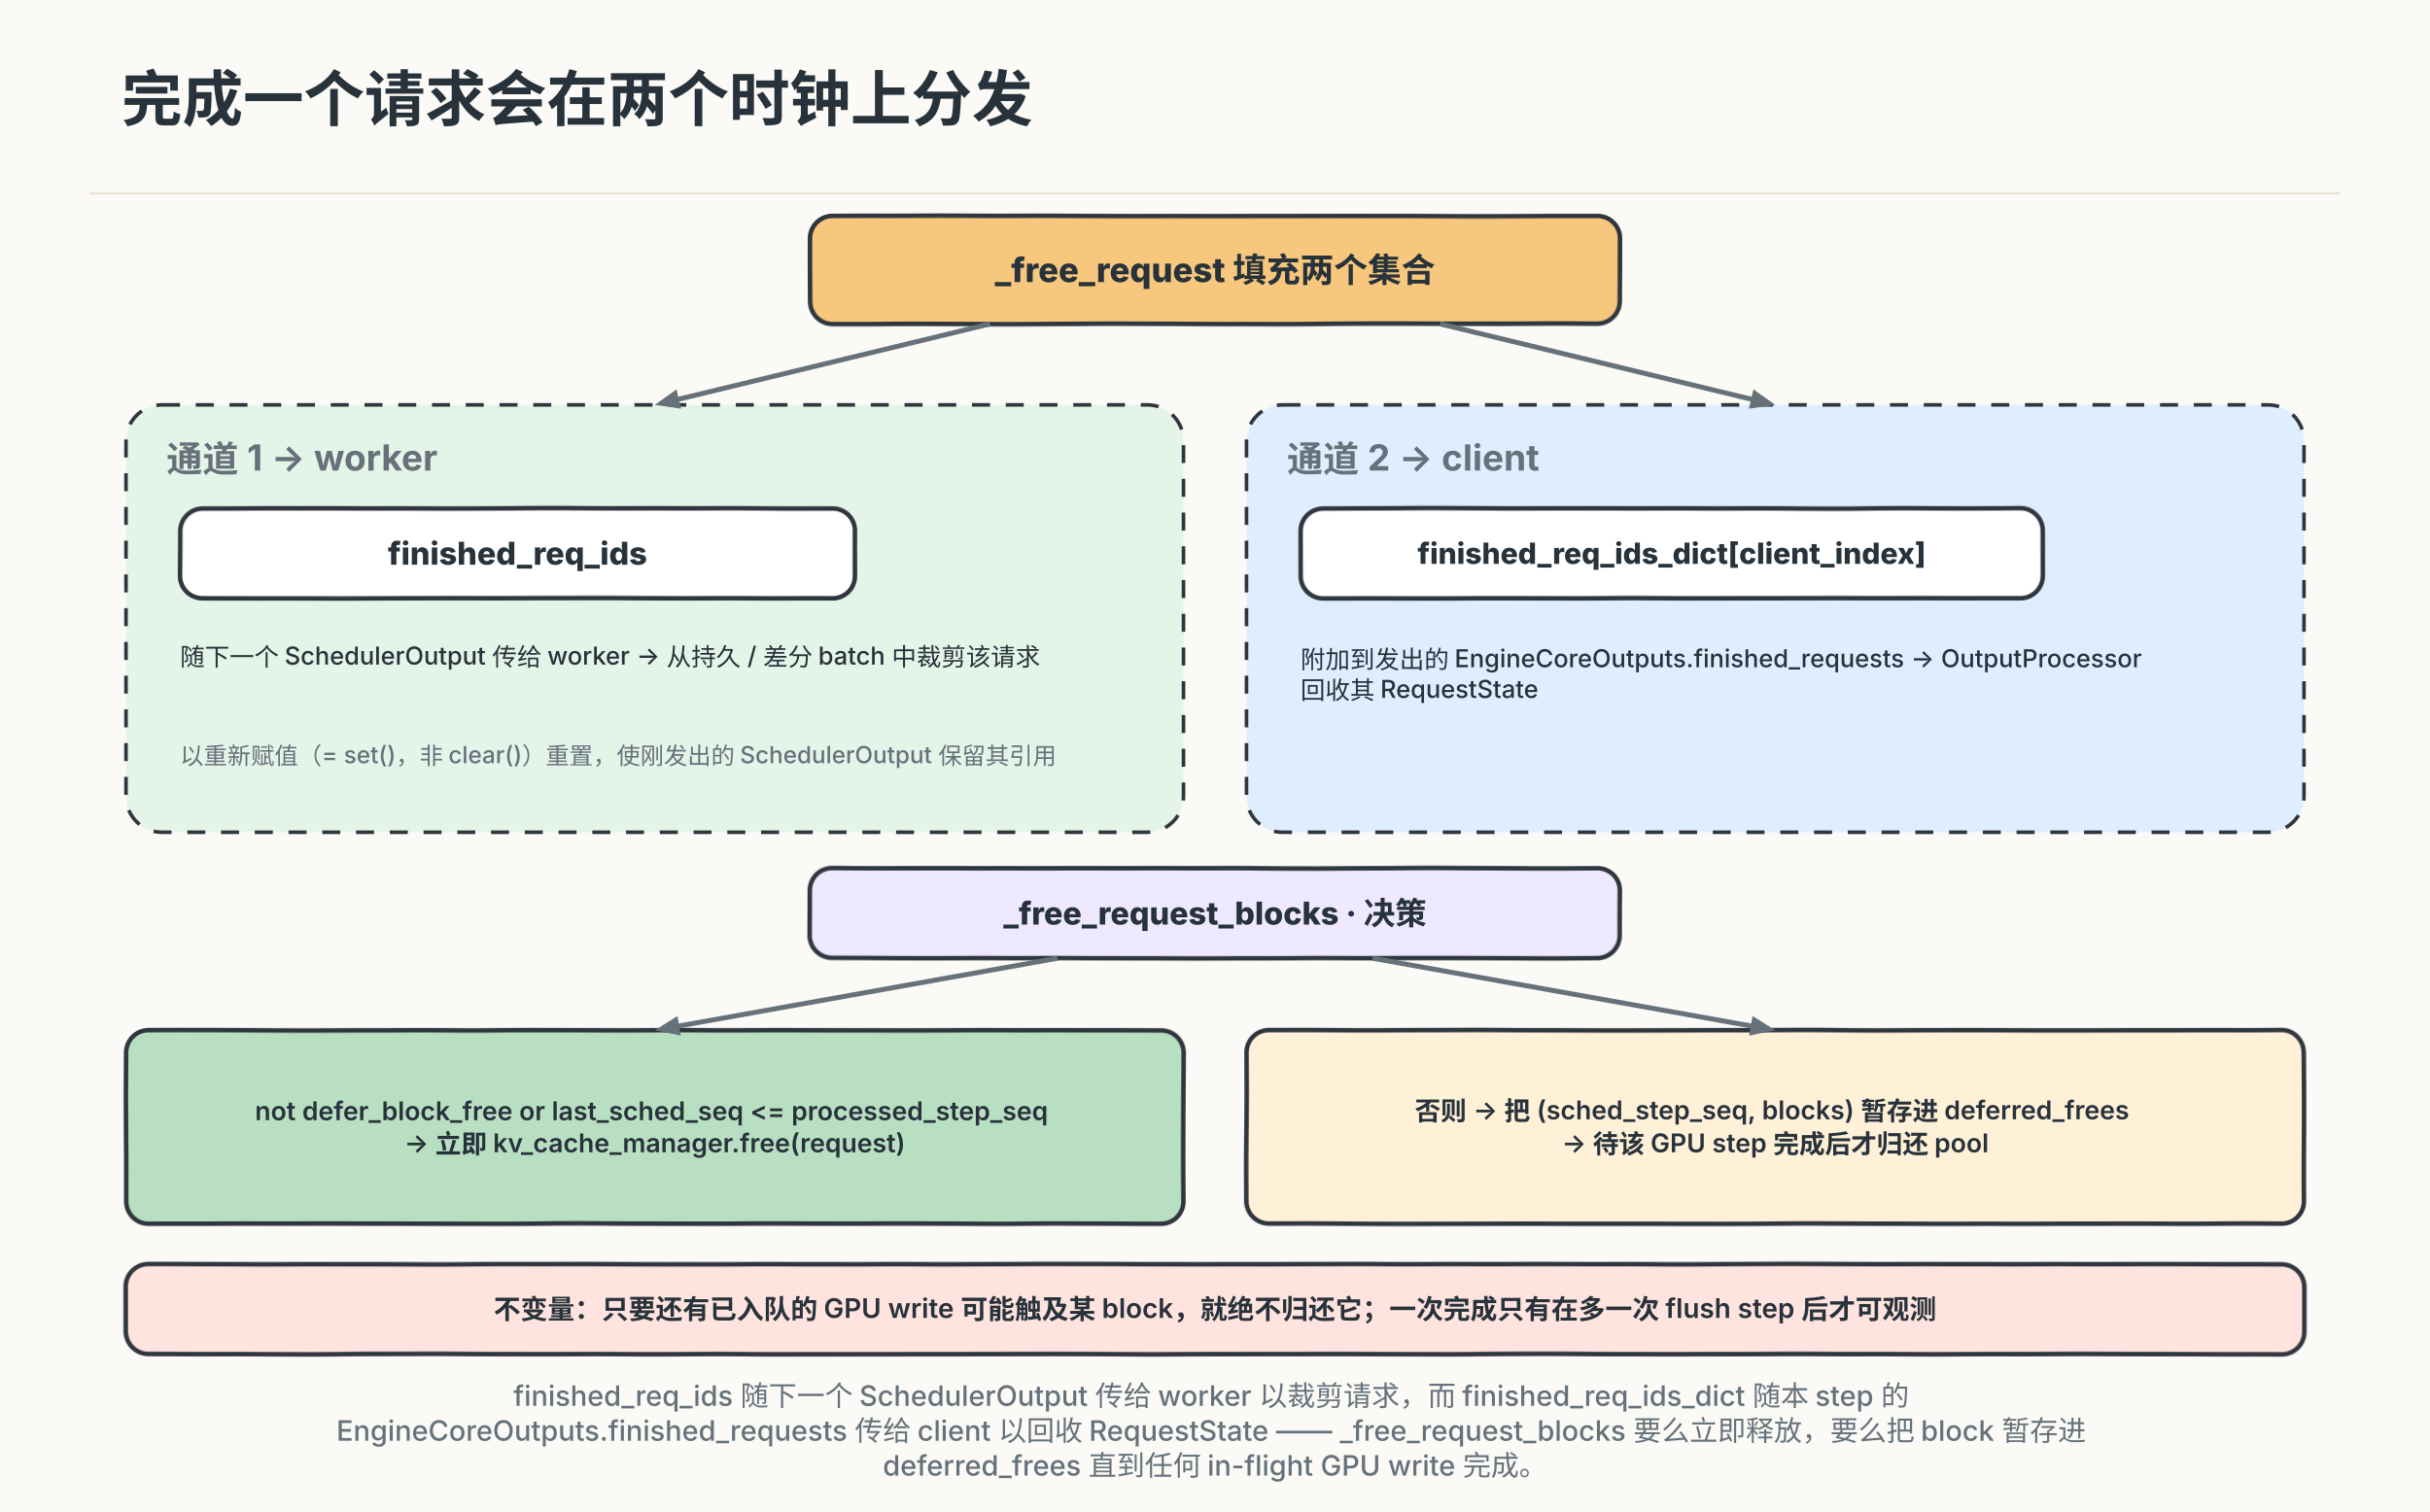
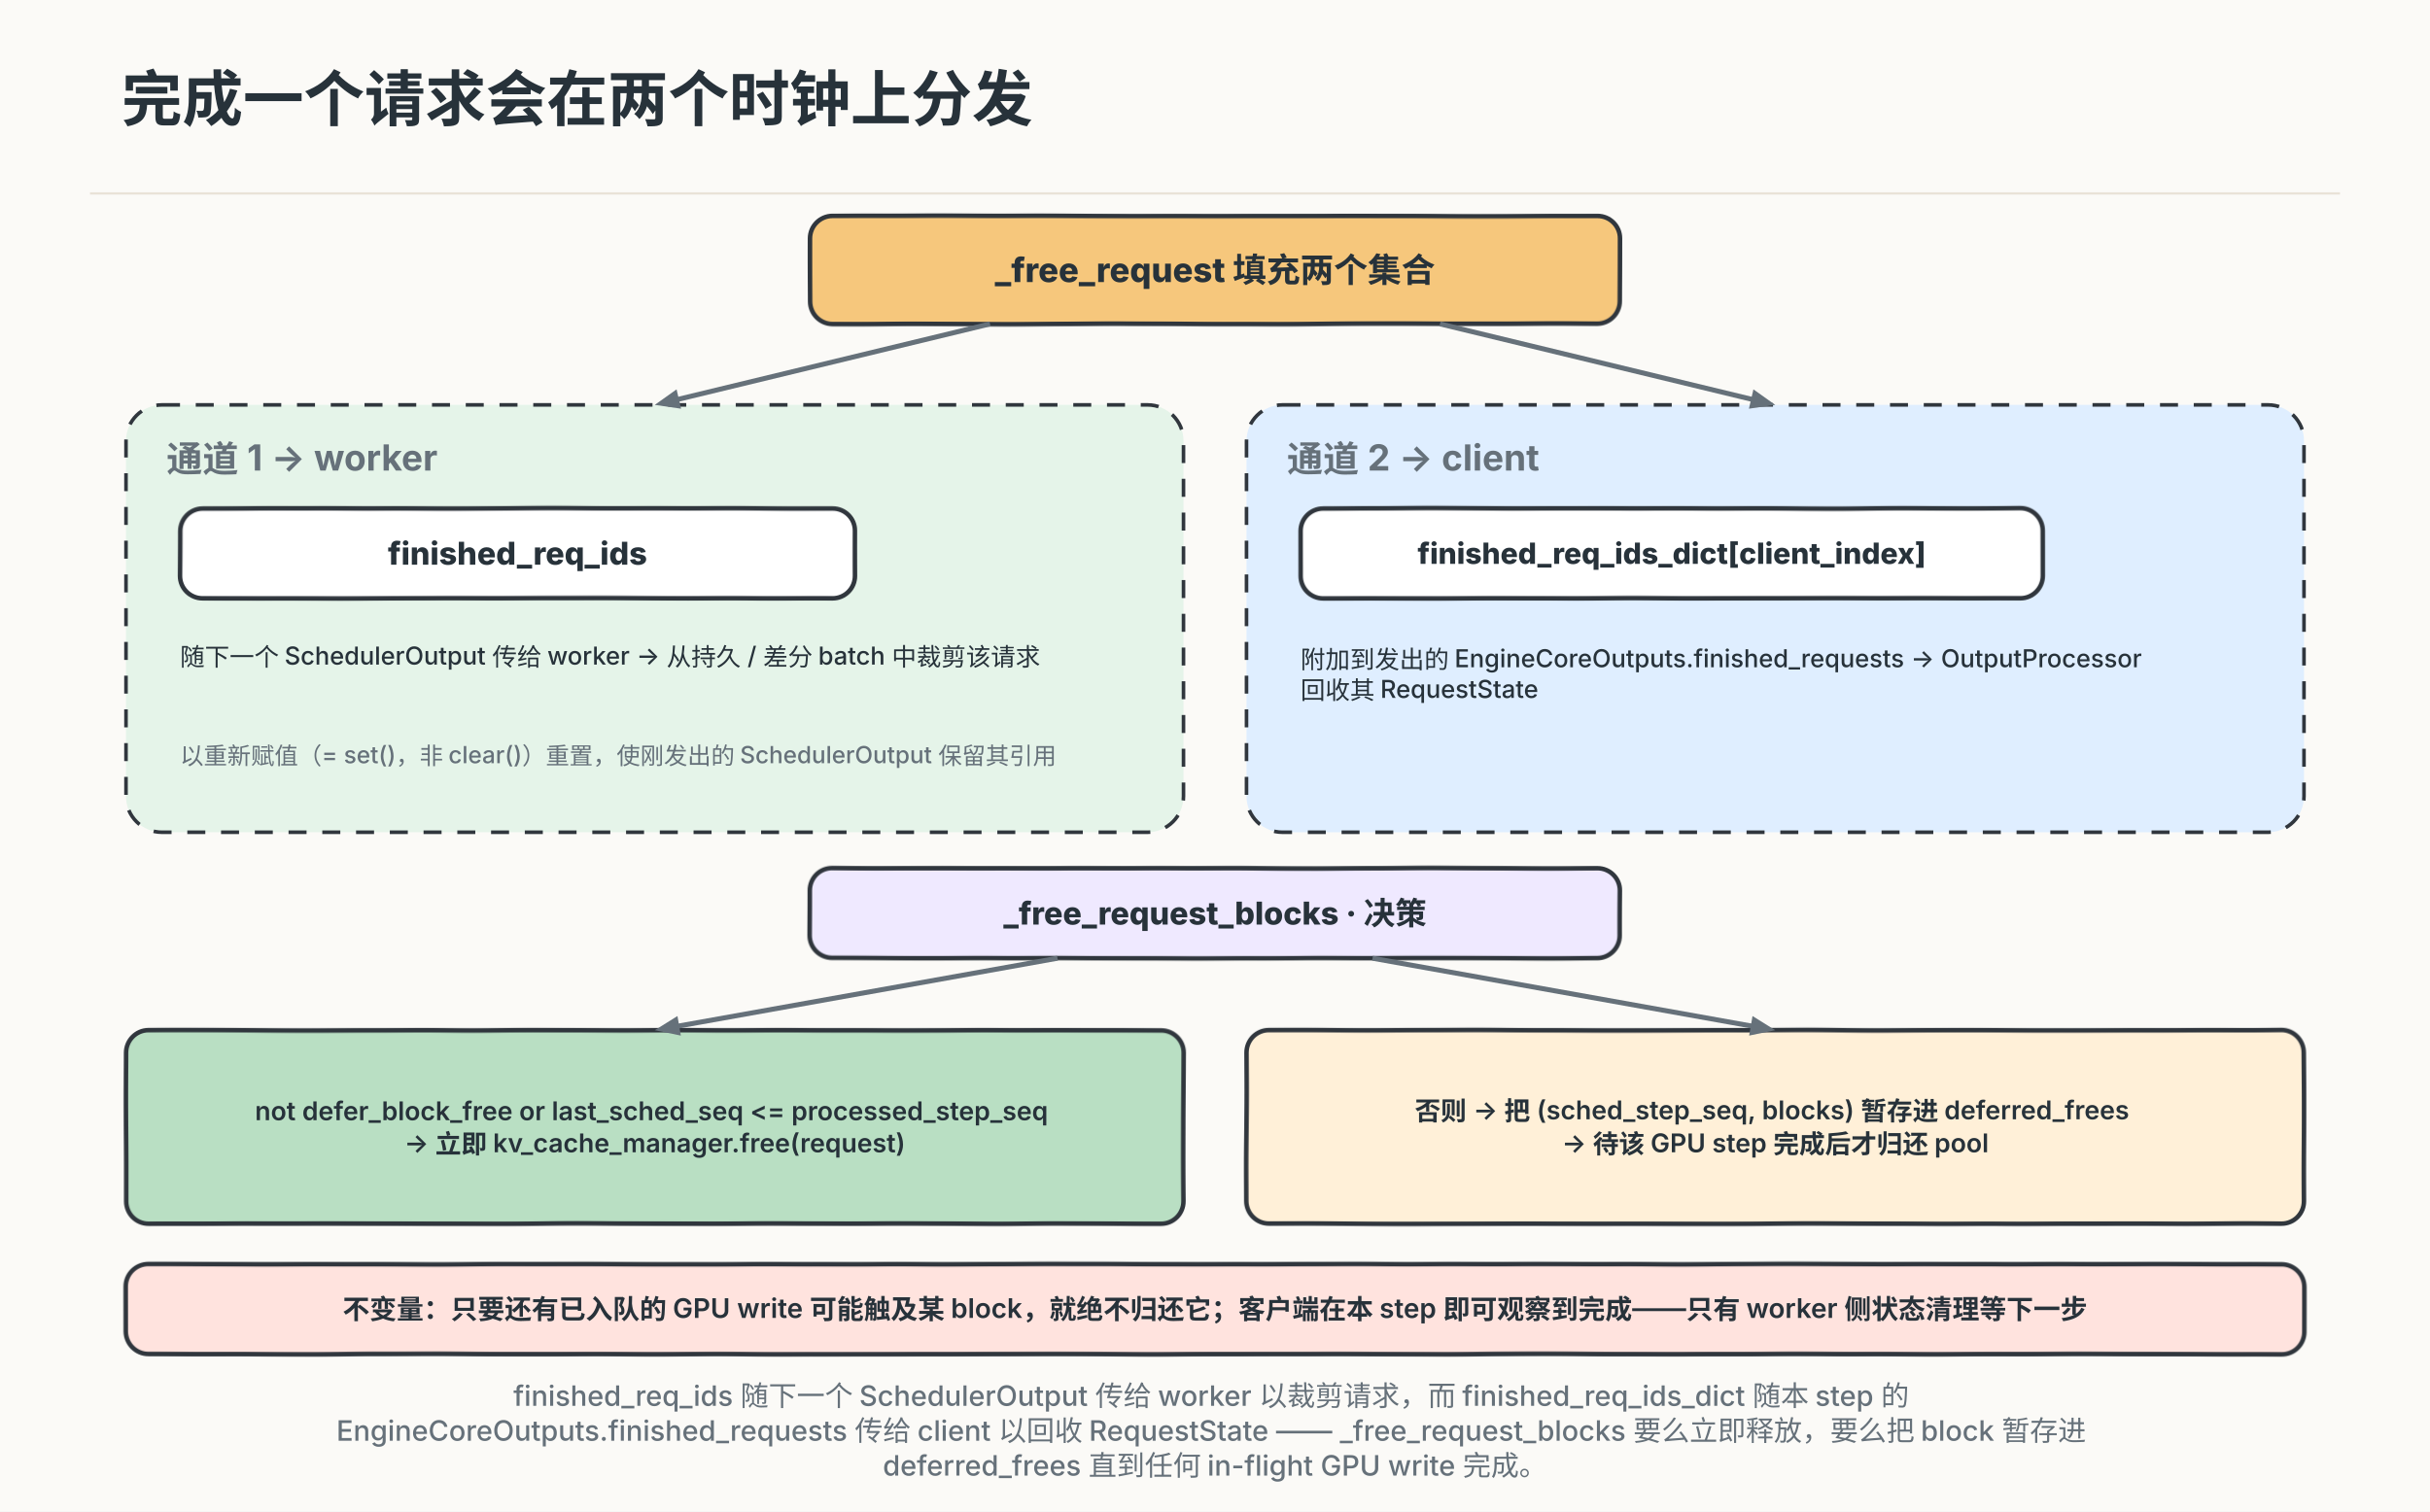
<svg xmlns="http://www.w3.org/2000/svg" width="1080" height="672" viewBox="0 0 1080 672" role="img" aria-label="完成一个请求会在两个时钟上分发">
  <defs>
    <filter id="roughen">
      <feTurbulence type="fractalNoise" baseFrequency="0.018" numOctaves="2" seed="7" result="noise" />
      <feDisplacementMap in="SourceGraphic" in2="noise" scale="0.55" />
    </filter>
    <marker id="arrow" viewBox="0 0 12 12" refX="9.2" refY="6" markerUnits="userSpaceOnUse" markerWidth="12" markerHeight="12" orient="auto-start-reverse">
      <path d="M 1.5 2 L 11 6 L 1.5 10 z" fill="#30363d" />
    </marker>
    <style>
    text { font-family: Inter, -apple-system, BlinkMacSystemFont, "Segoe UI", "PingFang SC", "Noto Sans CJK SC", Arial, sans-serif; }
    .rough { filter: url(#roughen); }
  </style>
  </defs>
  <rect width="1080" height="672" fill="#fbfaf7" />
  <path d="M 40 86 H 1040" stroke="#e9e2d7" stroke-width="1" />
  <text x="54" y="53.72" text-anchor="start" font-size="27" font-weight="800" fill="#27323a">
    <tspan x="54" dy="0">完成一个请求会在两个时钟上分发</tspan>
  </text>
  <rect class="rough" x="360" y="96" width="360" height="48" rx="10" fill="#f6c77c" stroke="#30363d" stroke-width="2" />
  <text x="540" y="125.4" text-anchor="middle" font-size="15" font-weight="800" fill="#27323a">
    <tspan x="540" dy="0">_free_request  填充两个集合</tspan>
  </text>
  <rect x="56" y="180" width="470" height="190" rx="16" fill="#e5f4e9" stroke="#30363d" stroke-width="1.6" stroke-dasharray="8 7" />
  <text x="74" y="209.76" text-anchor="start" font-size="16" font-weight="700" fill="#66717a">
    <tspan x="74" dy="0">通道 1 → worker</tspan>
  </text>
  <rect class="rough" x="80" y="226" width="300" height="40" rx="10" fill="#fff" stroke="#30363d" stroke-width="2" />
  <text x="230" y="251.04" text-anchor="middle" font-size="14" font-weight="800" fill="#27323a">
    <tspan x="230" dy="0">finished_req_ids</tspan>
  </text>
  <text x="80" y="295.96" text-anchor="start" font-size="11" font-weight="500" fill="#27323a">
    <tspan x="80" dy="0">随下一个 SchedulerOutput 传给 worker → 从持久 / 差分 batch 中裁剪该请求</tspan>
  </text>
  <text x="80" y="339.78" text-anchor="start" font-size="10.5" font-weight="500" fill="#66717a">
    <tspan x="80" dy="0">以重新赋值（= set()，非 clear()）重置，使刚发出的 SchedulerOutput 保留其引用</tspan>
  </text>
  <rect x="554" y="180" width="470" height="190" rx="16" fill="#dfeeff" stroke="#30363d" stroke-width="1.6" stroke-dasharray="8 7" />
  <text x="572" y="209.76" text-anchor="start" font-size="16" font-weight="700" fill="#66717a">
    <tspan x="572" dy="0">通道 2 → client</tspan>
  </text>
  <rect class="rough" x="578" y="226" width="330" height="40" rx="10" fill="#fff" stroke="#30363d" stroke-width="2" />
  <text x="743" y="250.68" text-anchor="middle" font-size="13" font-weight="800" fill="#27323a">
    <tspan x="743" dy="0">finished_req_ids_dict[client_index]</tspan>
  </text>
  <text x="578" y="297.14" text-anchor="start" font-size="11" font-weight="500" fill="#27323a">
    <tspan x="578" dy="0">附加到发出的 EngineCoreOutputs.finished_requests → OutputProcessor</tspan>
    <tspan x="578" dy="13.64">回收其 RequestState</tspan>
  </text>
  <path d="M 440 144 L 297.8 178.4" fill="none" stroke="#66717a" stroke-width="2.2" />
  <path d="M 291 180 L 300.7 173.1 L 302.7 181.7 z" fill="#66717a" />
  <path d="M 640 144 L 782.2 178.4" fill="none" stroke="#66717a" stroke-width="2.2" />
  <path d="M 789 180 L 777.3 181.7 L 779.3 173.1 z" fill="#66717a" />
  <rect class="rough" x="360" y="386" width="360" height="40" rx="10" fill="#efe9ff" stroke="#30363d" stroke-width="2" />
  <text x="540" y="411.04" text-anchor="middle" font-size="14" font-weight="800" fill="#27323a">
    <tspan x="540" dy="0">_free_request_blocks  ·  决策</tspan>
  </text>
  <rect class="rough" x="56" y="458" width="470" height="86" rx="10" fill="#b9dfc3" stroke="#30363d" stroke-width="2" />
  <text x="291" y="498.01" text-anchor="middle" font-size="11.5" font-weight="600" fill="#27323a">
    <tspan x="291" dy="0">not defer_block_free or last_sched_seq &lt;= processed_step_seq</tspan>
    <tspan x="291" dy="14.26">→ 立即 kv_cache_manager.free(request)</tspan>
  </text>
  <rect class="rough" x="554" y="458" width="470" height="86" rx="10" fill="#fff0d8" stroke="#30363d" stroke-width="2" />
  <text x="789" y="498.01" text-anchor="middle" font-size="11.5" font-weight="600" fill="#27323a">
    <tspan x="789" dy="0">否则 → 把 (sched_step_seq, blocks) 暂存进 deferred_frees</tspan>
    <tspan x="789" dy="14.26">→ 待该 GPU step 完成后才归还 pool</tspan>
  </text>
  <path d="M 470 426 L 297.9 456.8" fill="none" stroke="#66717a" stroke-width="2.2" />
  <path d="M 291 458 L 301.1 451.7 L 302.6 460.4 z" fill="#66717a" />
  <path d="M 610 426 L 782.1 456.8" fill="none" stroke="#66717a" stroke-width="2.2" />
  <path d="M 789 458 L 777.4 460.4 L 778.9 451.7 z" fill="#66717a" />
  <rect class="rough" x="56" y="562" width="968" height="40" rx="10" fill="#ffe3de" stroke="#30363d" stroke-width="2" />
  <text x="540" y="586.32" text-anchor="middle" font-size="12" font-weight="600" fill="#27323a">
-     <tspan x="540" dy="0">不变量：只要还有已入队的 GPU write 可能触及某 block，就绝不归还它；一次完成只有在多一次 flush step 后才可观测</tspan>
+     <tspan x="540" dy="0">不变量：只要还有已入队的 GPU write 可能触及某 block，就绝不归还它；客户端在本 step 即可观察到完成——只有 worker 侧状态清理等下一步</tspan>
  </text>
  <text x="540" y="625" text-anchor="middle" font-size="12.5" font-weight="500" fill="#66717a">
    <tspan x="540" dy="0">finished_req_ids 随下一个 SchedulerOutput 传给 worker 以裁剪请求，而 finished_req_ids_dict 随本 step 的</tspan>
    <tspan x="540" dy="15.5">EngineCoreOutputs.finished_requests 传给 client 以回收 RequestState —— _free_request_blocks 要么立即释放，要么把 block 暂存进</tspan>
    <tspan x="540" dy="15.5">deferred_frees 直到任何 in-flight GPU write 完成。</tspan>
  </text>
</svg>
